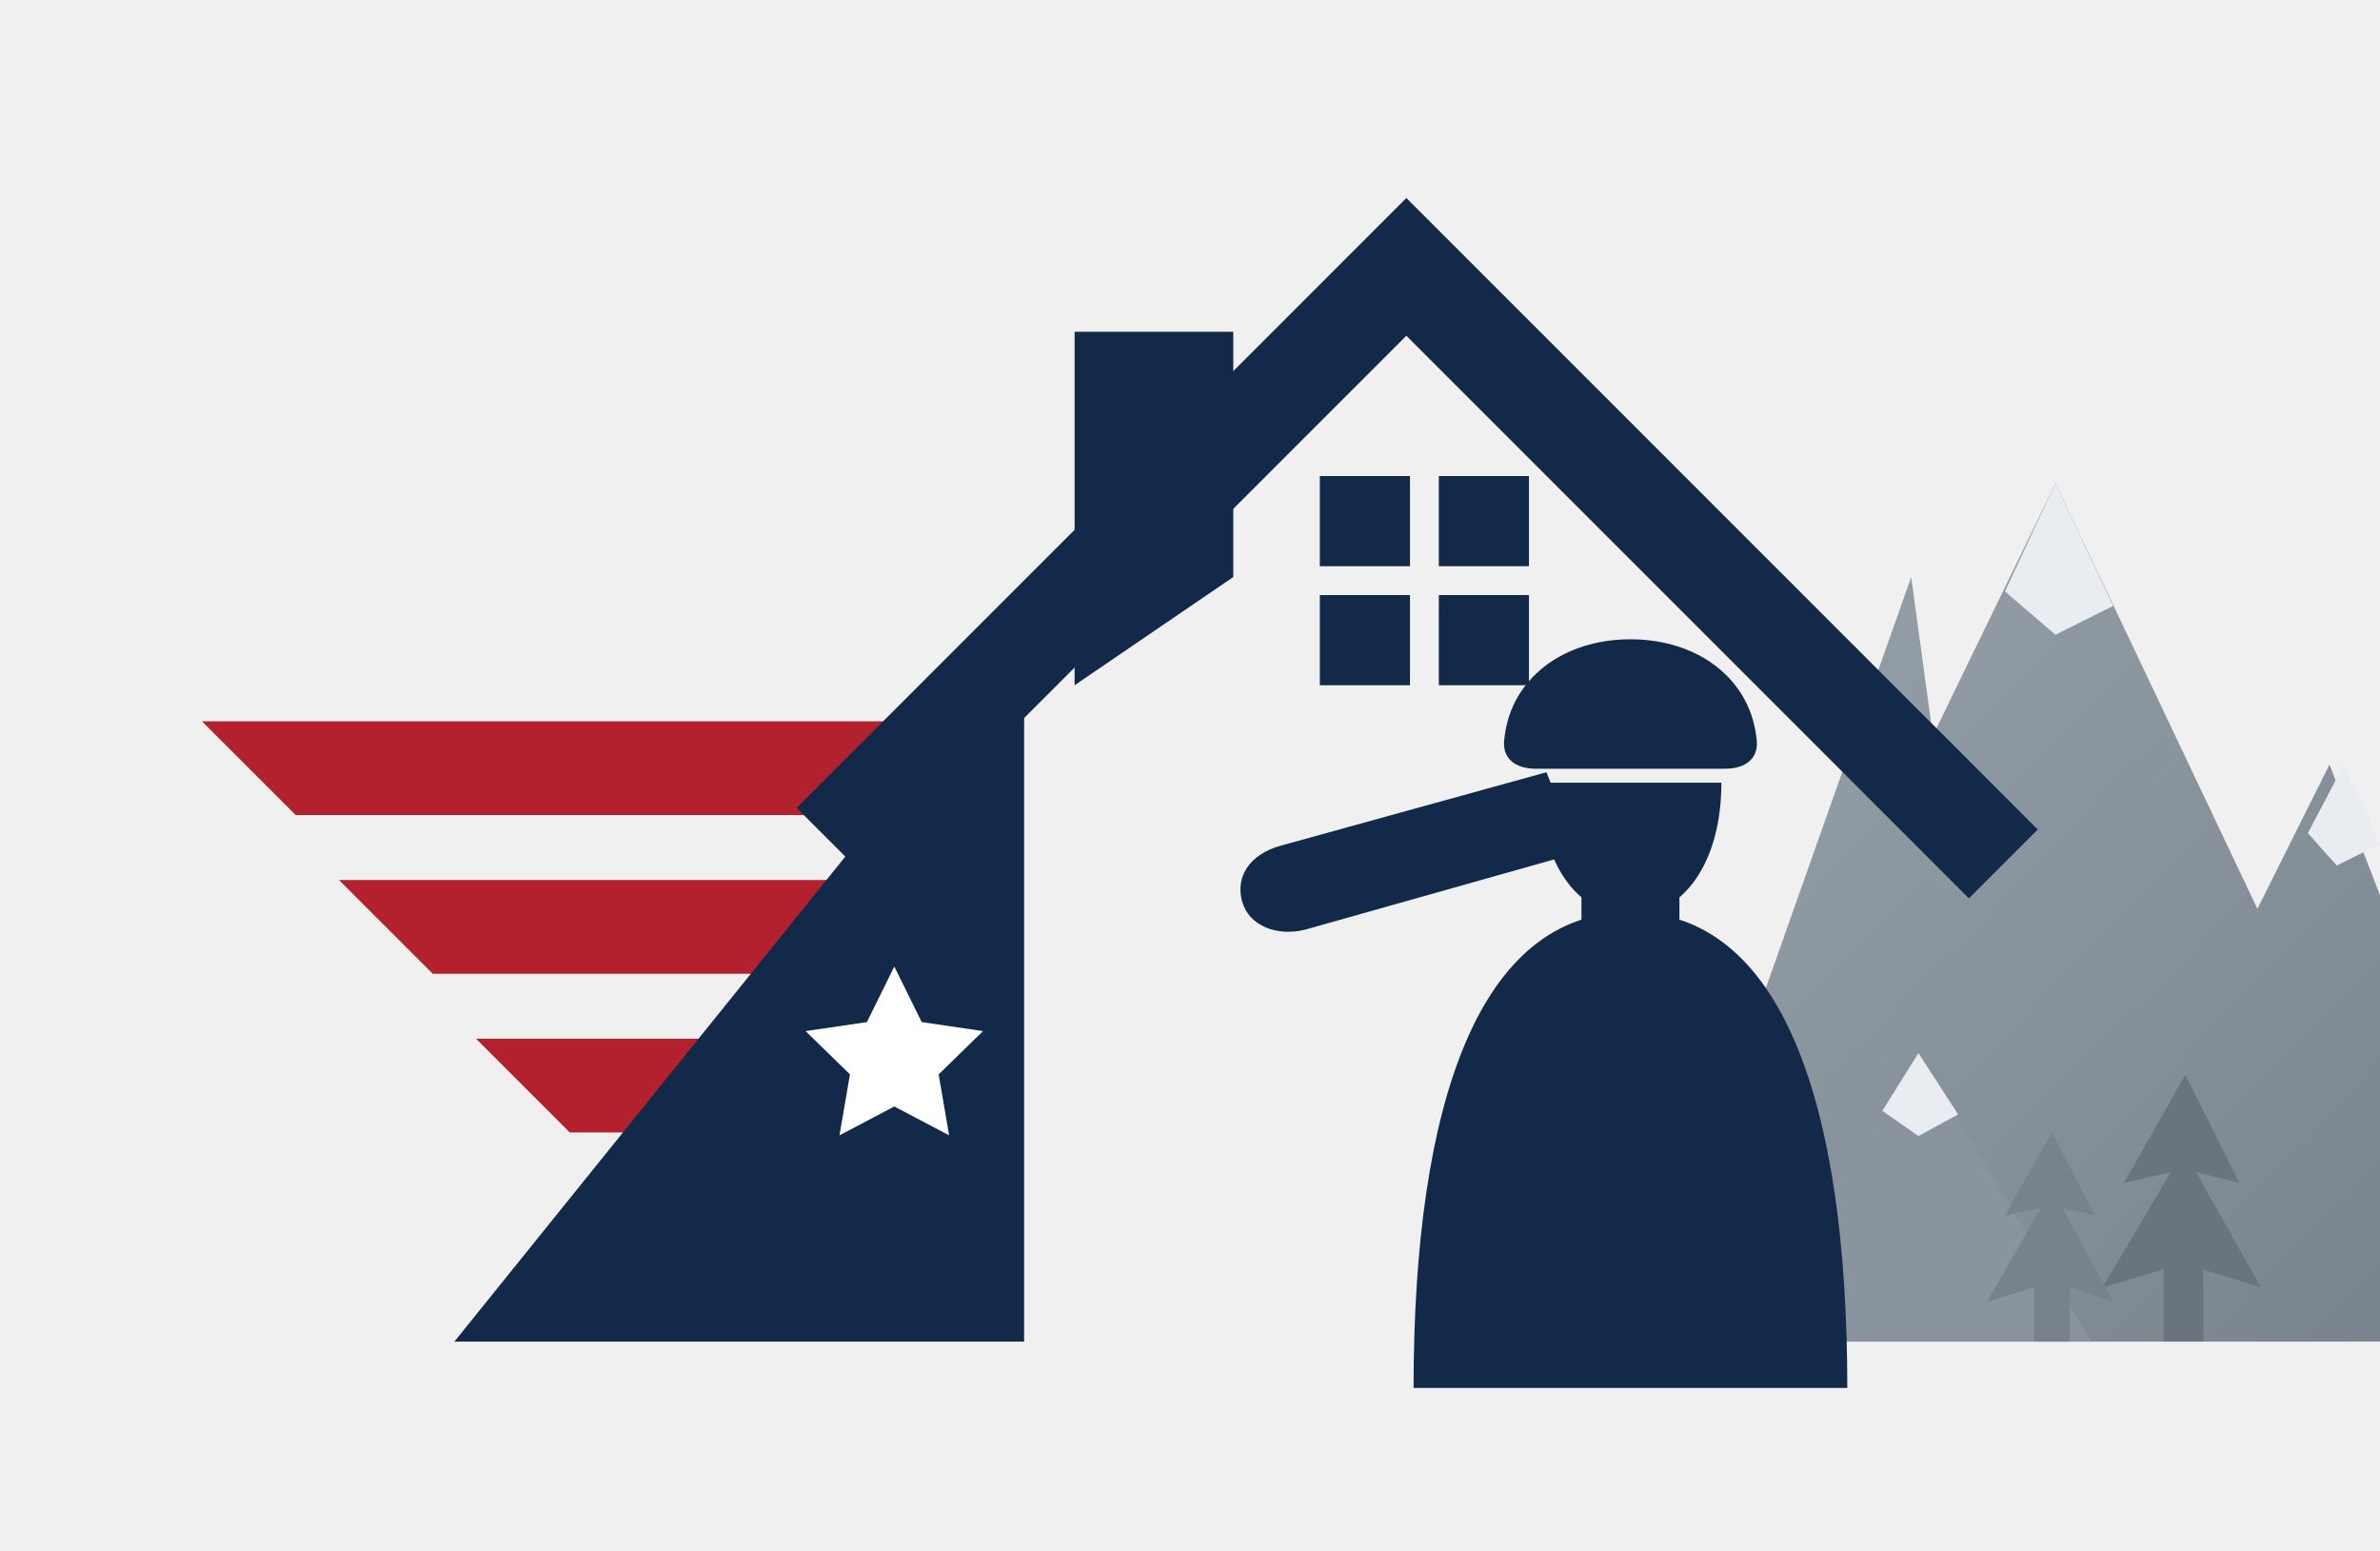
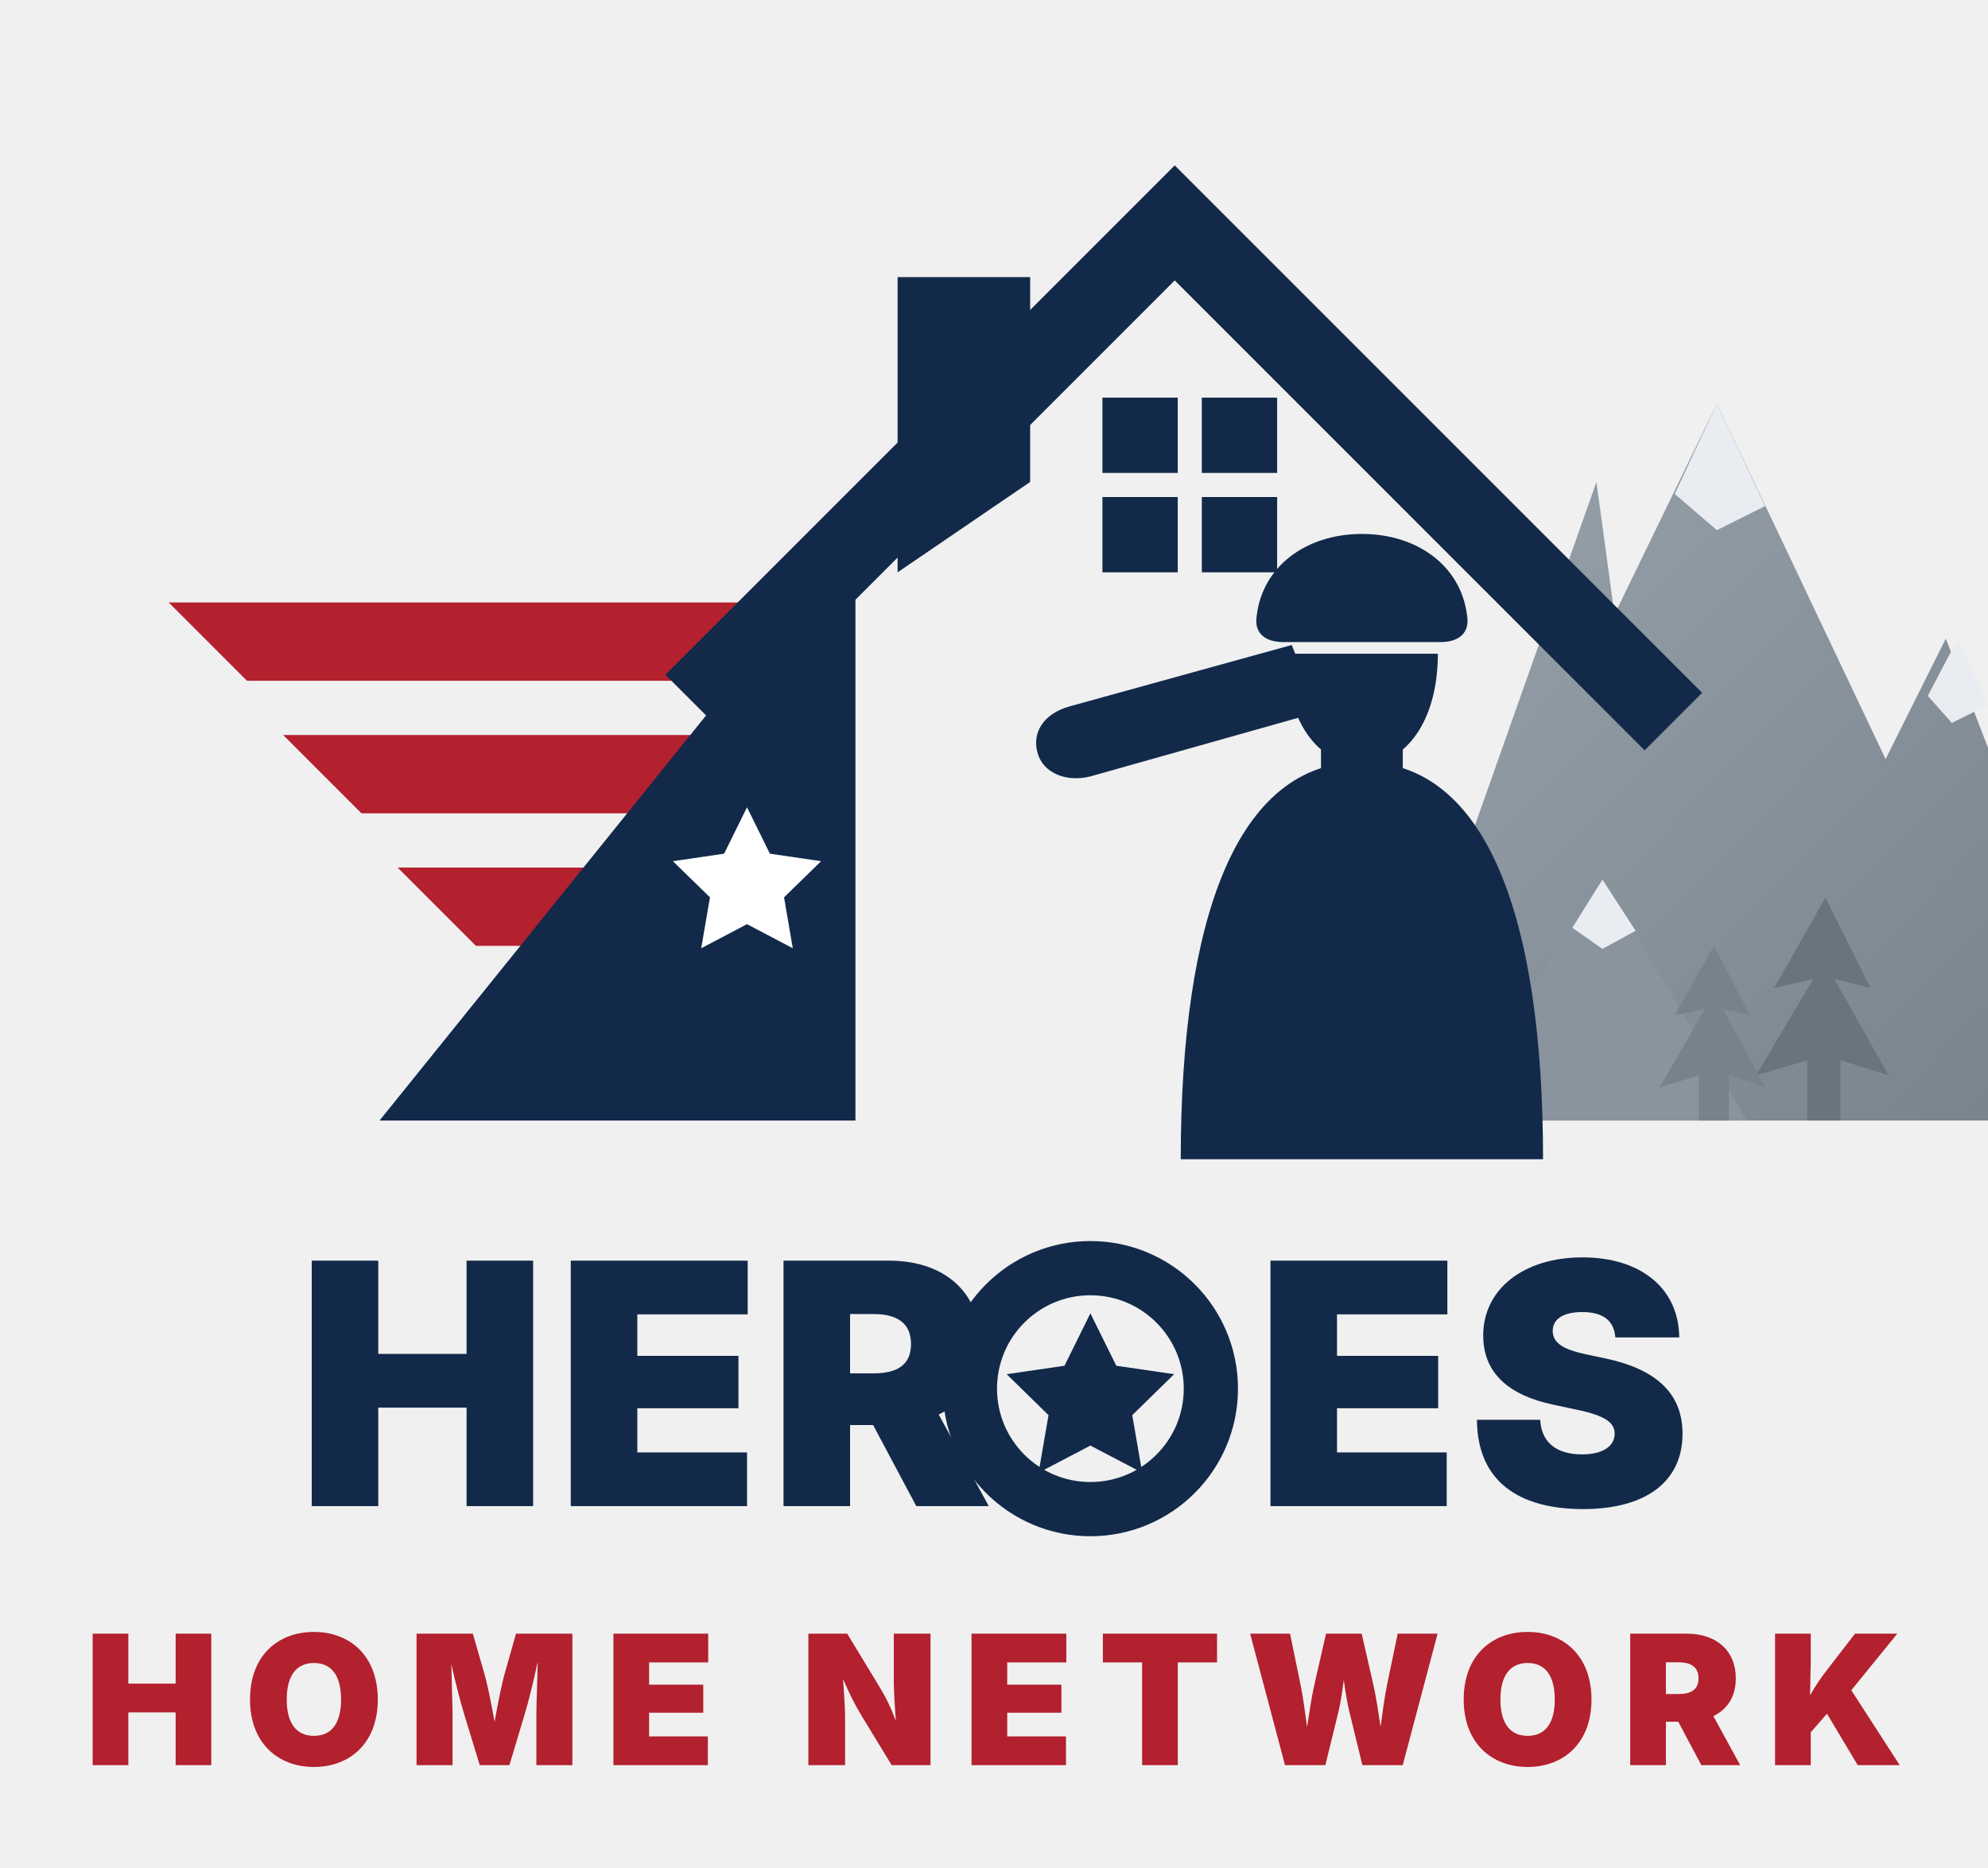
- <svg xmlns="http://www.w3.org/2000/svg" viewBox="0 0 660 430" role="img" aria-label="Heroes Home Network emblem">
+ <svg xmlns="http://www.w3.org/2000/svg" viewBox="0 0 660 620" role="img" aria-label="Heroes Home Network logo">
  <defs>
-     <linearGradient id="mtn" x1="0" y1="0" x2="1" y2="1">
+     <linearGradient id="mtnf" x1="0" y1="0" x2="1" y2="1">
      <stop offset="0" stop-color="#9aa4ad" />
      <stop offset="1" stop-color="#77828c" />
    </linearGradient>
  </defs>
  <g>
-     <path d="M455 372 530 160l6 44 34-70 56 118 20-40 34 88 6 72z" fill="url(#mtn)" />
+     <path d="M455 372 530 160l6 44 34-70 56 118 20-40 34 88 6 72z" fill="url(#mtnf)" />
    <path d="M570 134l16 34-16 8-14-12zM650 212l10 22-12 6-8-9z" fill="#e9edf1" />
    <path d="M480 372l52-80 48 80z" fill="#8a949e" />
    <path d="M532 292l11 17-11 6-10-7z" fill="#e9edf1" />
    <path d="M600 372v-20l-17 5 19-32-13 3 17-30 15 30-12-3 18 32-16-5v20z" fill="#69747e" />
    <path d="M564 372v-15l-13 4 15-26-10 2 13-23 12 23-9-2 14 26-12-4v15z" fill="#77828c" />
  </g>
  <g fill="#b3202e">
    <path d="M56 200h192l-24 26H82z" />
    <path d="M94 244h150l-24 26H120z" />
    <path d="M132 288h108l-24 26H158z" />
  </g>
  <path d="M284 176v196H126z" fill="#12294a" />
  <path d="M248 268l7.6 15.4 17 2.5-12.3 12 2.9 16.9-15.2-8-15.2 8 2.9-16.9-12.3-12 17-2.5z" fill="#fff" />
  <path d="M298 92h44v68l-44 30z" fill="#12294a" />
  <g fill="#12294a" transform="translate(4,24) scale(0.97)" transform-origin="462 300">
    <path d="M426 186c2-17 17-28 36-28s34 11 36 28c1 6-3 9-9 9h-54c-6 0-10-3-9-9z" />
    <path d="M436 199h52c0 23-11 38-26 38s-26-15-26-38z" />
    <path d="M438 196 362 217c-9 2.5-13 9-11 16s10 10 18 8l78-22z" />
    <path d="M400 372c0-82 19-136 62-136s62 54 62 136z" />
    <path d="M448 230h28v30h-28z" />
  </g>
  <g fill="#12294a">
    <rect x="366" y="132" width="25" height="25" />
    <rect x="399" y="132" width="25" height="25" />
    <rect x="366" y="165" width="25" height="25" />
    <rect x="399" y="165" width="25" height="25" />
  </g>
  <path d="M240 224 390 74 546 230" fill="none" stroke="#12294a" stroke-width="27" stroke-linecap="square" stroke-linejoin="miter" />
+   <g font-family="Inter, 'Arial Black', Arial, sans-serif" text-anchor="middle" font-weight="900">
+     <text x="330" y="500" font-size="112" letter-spacing="2" fill="#12294a">HER<tspan fill="none">O</tspan>ES</text>
+     <circle cx="362" cy="461" r="40" fill="none" stroke="#12294a" stroke-width="18" />
+     <path d="M362 436l8.6 17.4 19.2 2.8-13.9 13.6 3.3 19.1-17.2-9-17.2 9 3.3-19.1-13.9-13.6 19.2-2.8z" fill="#12294a" />
+     <text x="330" y="586" font-size="60" letter-spacing="8" fill="#b3202e">HOME NETWORK</text>
+   </g>
</svg>
